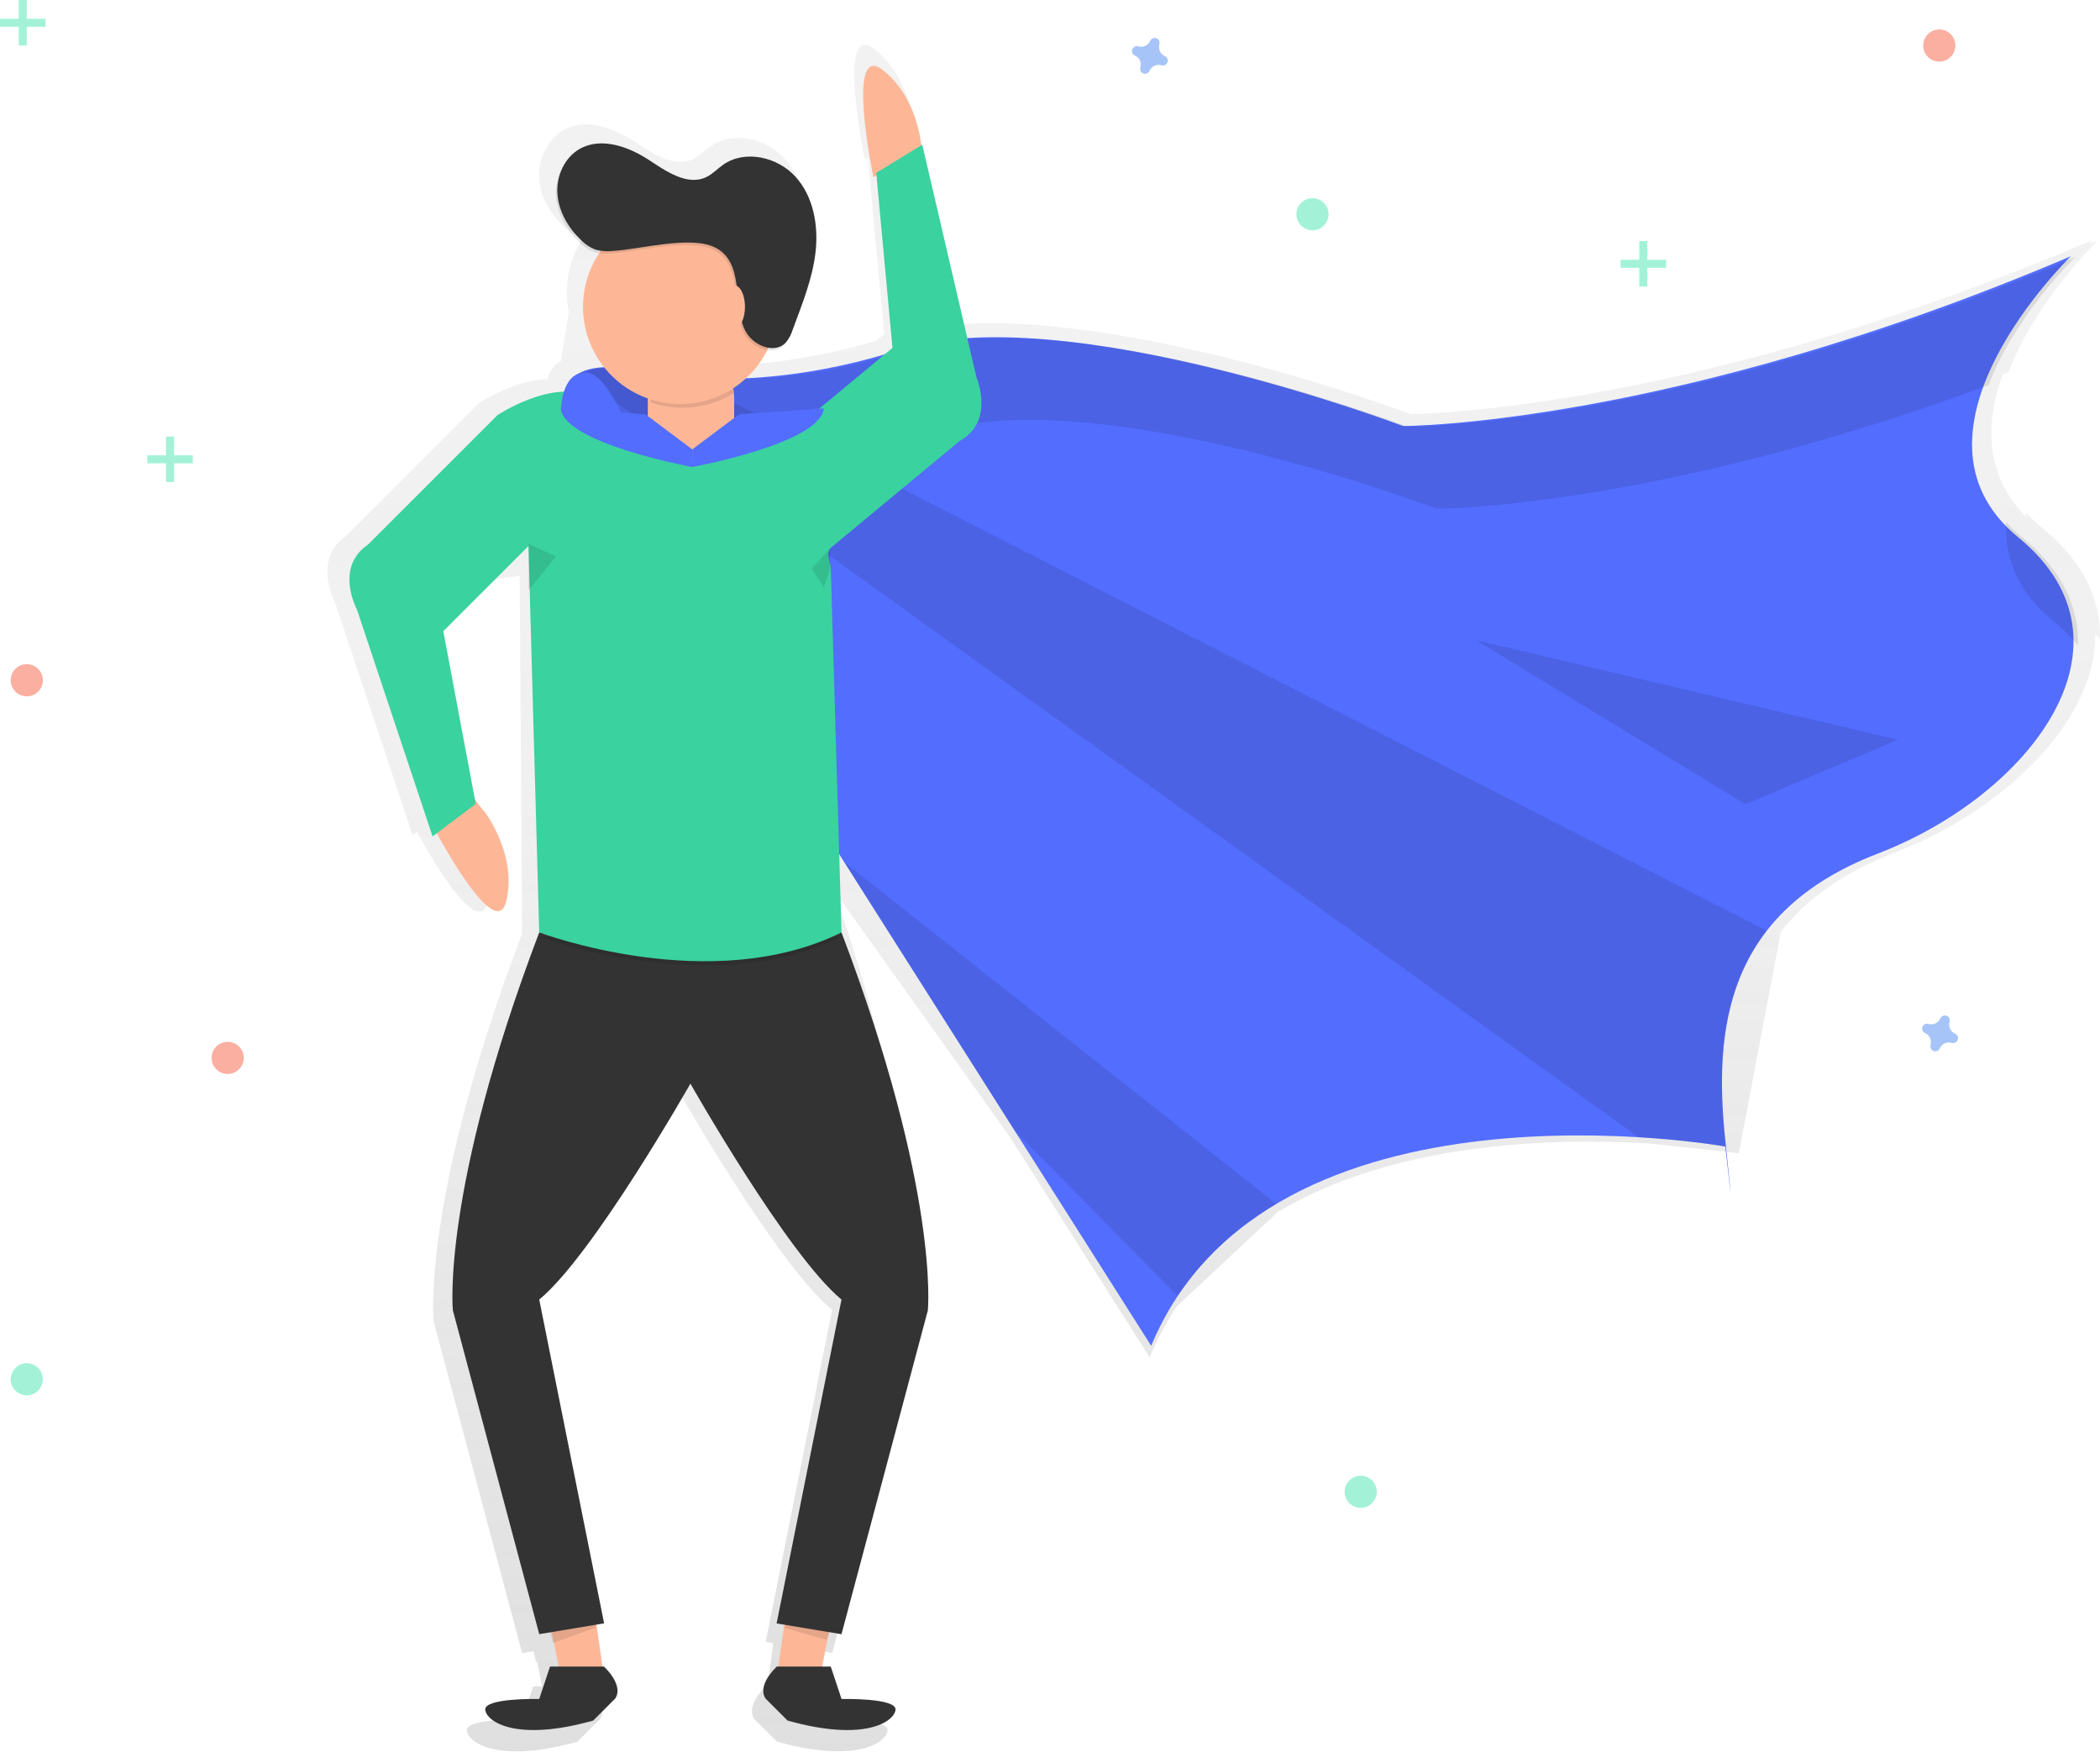
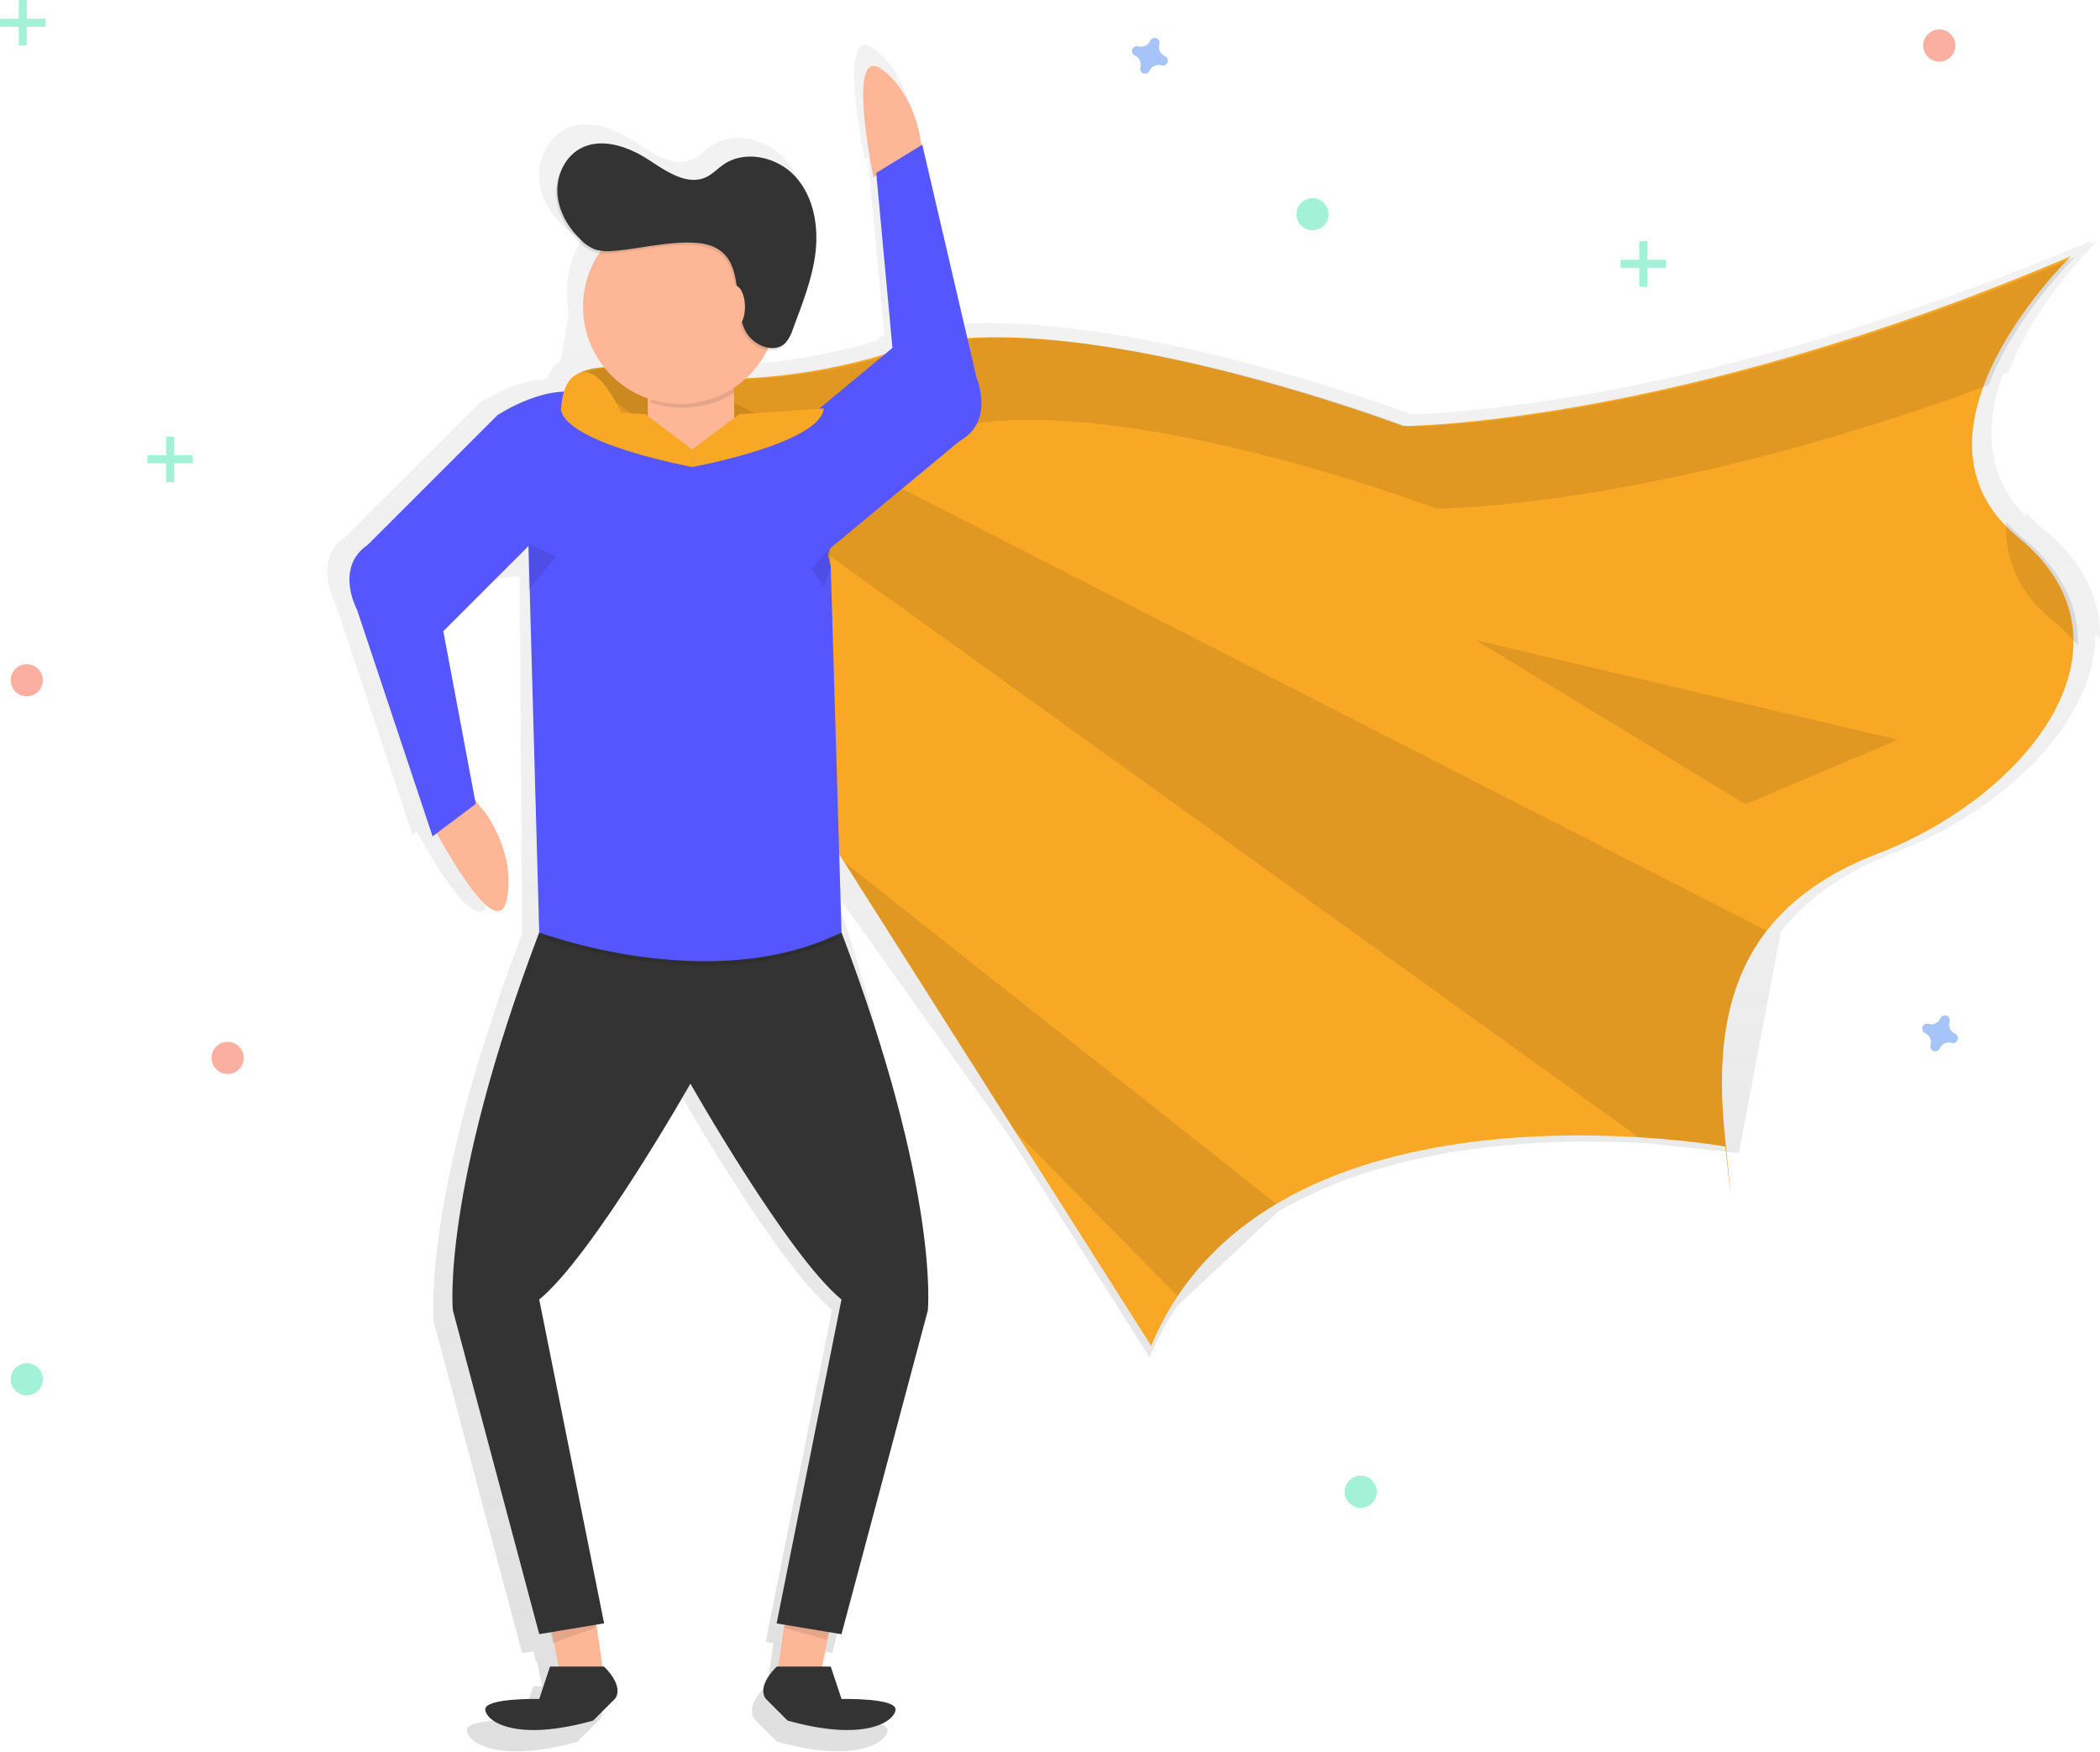
- <svg xmlns="http://www.w3.org/2000/svg" id="1cf4a4b6-30d3-491e-a53d-552d6204f4f6" data-name="Layer 1" width="906.42" height="756" viewBox="0 0 906.42 756">
+ <svg xmlns="http://www.w3.org/2000/svg" width="906.42" height="756" data-name="Layer 1">
  <defs>
-     <linearGradient id="af67113a-287e-4ea5-97c7-bca3f36ab9af" x1="670.67" y1="828" x2="670.67" y2="91.4" gradientUnits="userSpaceOnUse">
-       <stop offset="0" stop-color="gray" stop-opacity="0.25" />
-       <stop offset="0.54" stop-color="gray" stop-opacity="0.12" />
-       <stop offset="1" stop-color="gray" stop-opacity="0.1" />
+     <clipPath transform="translate(-146.79 -72)" id="07e7d08c-c6f9-475f-8fa6-c69f2c72c8fe">
+       <path fill="#f9a826" d="m413.56,230.63s50.57,15.17 121.38,-7.59s217.47,32.87 217.47,32.87s116.32,0 288.28,-73.33c0,0 -78.39,75.86 -22.76,121.38s5.06,111.26 -60.69,136.55s-70.8,75.86 -65.75,123.91s0,2.53 0,2.53s-197.24,-35.4 -247.82,86l-250.34,-394.5s-15.17,-30.34 20.23,-27.82z" data-name="&lt;Clipping Path&gt;" id="c8ed4358-d450-436c-89b2-67b880a93208" />
+     </clipPath>
+     <linearGradient y2="0" x2="0.5" y1="1" x1="0.5" id="af67113a-287e-4ea5-97c7-bca3f36ab9af">
+       <stop stop-opacity="0.25" stop-color="gray" offset="0" />
+       <stop stop-opacity="0.12" stop-color="gray" offset="0.54" />
+       <stop stop-opacity="0.1" stop-color="gray" offset="1" />
    </linearGradient>
-     <clipPath id="07e7d08c-c6f9-475f-8fa6-c69f2c72c8fe" transform="translate(-146.79 -72)">
-       <path id="c8ed4358-d450-436c-89b2-67b880a93208" data-name="&lt;Clipping Path&gt;" d="M413.56,230.63s50.57,15.17,121.38-7.59,217.47,32.87,217.47,32.87,116.32,0,288.28-73.33c0,0-78.39,75.86-22.76,121.38s5.06,111.26-60.69,136.55-70.8,75.86-65.75,123.91,0,2.53,0,2.53-197.24-35.4-247.82,86L393.33,258.45S378.16,228.11,413.56,230.63Z" fill="#536dfe" />
-     </clipPath>
  </defs>
-   <path d="M1028.76,300.38a65.25,65.25,0,0,1-7.44-7.1c0,.61,0,1.22,0,1.83-18.17-18.54-17.53-41-10.09-61.49l2.46-.91c11.68-30.88,38.45-56.78,38.45-56.78l-4,1.68c1.24-1.28,1.95-2,1.95-2-166,70.81-281.5,74.94-294.38,75.18-7.94-3-73.36-26.82-136.65-35.7-19.91-2.89-39.68-4.34-57.44-3.22l-19.94-85.61-.38.23c-.93-7.34-4.38-23.32-17-33.23C507.45,80.1,520,140.65,520,140.65l1.38-.65,7.06,76.24L525,219.12a262.06,262.06,0,0,1-61.32,10.57A43.15,43.15,0,0,0,473,217.26a8.29,8.29,0,0,0,7.51-2.23,10.19,10.19,0,0,0,1.65-2.31,22,22,0,0,0,2.2-4.73c4.14-11.12,8.66-22.27,10-34.05s-.86-24.56-8.79-33.39-22.39-12.19-32.1-5.37c-2.51,1.76-4.64,4.1-7.4,5.44-8.41,4.07-17.74-2.53-25.57-7.63-9.1-5.93-21.12-10.18-30.55-4.8a18.7,18.7,0,0,0-7,7.18,22.84,22.84,0,0,0-3.47,13.75c.54,7.77,4.73,15,10.34,20.36a17.65,17.65,0,0,0,6.77,4.42,12.56,12.56,0,0,0,2,.44,43.11,43.11,0,0,0-6.26,32.46l-3.49,21.12c-3.1,1.45-4.83,4.62-5.8,7.72-14.59.43-29.52,10.43-29.52,10.43l-57.34,57.34c-14.87,10.09-4.78,28.67-4.78,28.67l33.45,100.35,1.85-1.38c6.86,12.5,27,47,30.87,29.8,4.73-20.84-10-39.76-10-39.76l-.18,0-3.81-4.9-14-74.6L347.29,324l23.8-3.47L372.15,475c-43.54,114.69-38.23,167.25-38.23,167.25l38.23,143.36,4.88-.81,1.18,4.72.43-.15,2.12,10.58h-3.82l-4.78,14.34s-24.42-.53-23.89,4.78,13.81,14.34,47.79,4.78l9.56-9.56s4.78-4.78-4.78-14.34h-.68l-2.65-18.56,3.33-.56L372.15,637.44c23.89-19.65,66.9-95.57,66.9-95.57s43,75.93,66.9,95.57L477.28,780.79l3.33.56L478,799.91h-.68c-9.56,9.56-4.78,14.34-4.78,14.34l9.56,9.56c34,9.56,47.26.53,47.79-4.78S506,814.25,506,814.25l-4.78-14.34h-3.82l2.75-13.76.49-1.47,5.36.89,38.23-143.36s-.71-82.83-37.83-186.37l76.26,106.94L643,657.92a129.34,129.34,0,0,1,11.73-22l43.66-40.79c50.75-30.19,118.5-32,160.34-29.51l38.58,4.17,18.14-95.56c10.57-13.61,26.26-25.35,49.07-34.13,47.32-18.2,87-56.84,86.68-94.41.69.77,1.36,1.54,2,2.32C1053.69,331.39,1046.48,314.89,1028.76,300.38ZM505,442.13l-.05-1.76,2.2,3.46Z" transform="translate(-146.79 -72)" fill="url(#af67113a-287e-4ea5-97c7-bca3f36ab9af)" />
-   <path d="M355.67,422l-.18,0L347,411.05l-13.74,13.74,1.52,2.28-1.73.42s27.73,53.56,32.35,33.23S355.67,422,355.67,422Z" transform="translate(-146.79 -72)" fill="#fdb797" />
-   <path id="83eae6ee-46c5-4585-a2a2-a187faac01c1" data-name="&lt;Clipping Path&gt;" d="M413.56,230.63s50.57,15.17,121.38-7.59,217.47,32.87,217.47,32.87,116.32,0,288.28-73.33c0,0-78.39,75.86-22.76,121.38s5.06,111.26-60.69,136.55-70.8,75.86-65.75,123.91,0,2.53,0,2.53-197.24-35.4-247.82,86L393.33,258.45S378.16,228.11,413.56,230.63Z" transform="translate(-146.79 -72)" fill="#536dfe" />
-   <g clip-path="url(#07e7d08c-c6f9-475f-8fa6-c69f2c72c8fe)">
-     <polygon points="141.46 84.18 771.11 536.82 809.04 425.56 141.46 84.18" opacity="0.1" />
-     <polygon points="179.39 225.79 528.35 579.81 578.93 541.88 179.39 225.79" opacity="0.1" />
-   </g>
-   <g opacity="0.1">
-     <path d="M428.17,266.32s50.57,15.17,121.38-7.59S767,291.61,767,291.61s94.1,0,238.14-53.36c11.39-30.12,37.49-55.38,37.49-55.38-172,73.33-288.28,73.33-288.28,73.33s-146.67-55.63-217.47-32.87-121.38,7.59-121.38,7.59c-35.4-2.53-20.23,27.82-20.23,27.82l10.41,16.41C407.85,269.62,413.9,265.3,428.17,266.32Z" transform="translate(-146.79 -72)" />
-     <path d="M1019.9,304.25a63.64,63.64,0,0,1-7.26-6.93c-.58,14.93,4.57,29.78,19.9,42.33a78.94,78.94,0,0,1,11.18,11.06C1044.21,334.49,1037.18,318.39,1019.9,304.25Z" transform="translate(-146.79 -72)" />
-   </g>
-   <polygon points="358.58 700.77 353.92 724.08 335.27 724.08 339.94 691.45 358.58 700.77" fill="#fdb797" />
-   <polygon points="358.2 703.99 356.89 707.93 338.5 702.68 339.81 700.05 358.2 703.99" opacity="0.1" />
-   <polygon points="237.41 700.77 242.07 724.08 260.71 724.08 256.05 691.45 237.41 700.77" fill="#fdb797" />
-   <polygon points="237.34 703.99 238.65 709.24 257.05 702.68 257.05 700.05 237.34 703.99" opacity="0.1" />
-   <path d="M544.82,138.49s-.52-23.36-16.93-36.22-4.13,46.19-4.13,46.19Z" transform="translate(-146.79 -72)" fill="#fdb797" />
-   <path d="M407.5,791.42H384.2l-4.66,14s-23.82-.52-23.3,4.66,13.46,14,46.6,4.66l9.32-9.32S416.82,800.74,407.5,791.42Z" transform="translate(-146.79 -72)" fill="#333" />
-   <path d="M482.06,791.42h23.3l4.66,14s23.82-.52,23.3,4.66-13.46,14-46.6,4.66l-9.32-9.32S472.74,800.74,482.06,791.42Z" transform="translate(-146.79 -72)" fill="#333" />
-   <path d="M510,474.51H379.54c-42.46,111.85-37.28,163.12-37.28,163.12l37.28,139.81,28-4.66L379.54,633c23.3-19.16,65.25-93.21,65.25-93.21S486.72,613.8,510,633l-28,139.81,28,4.66,37.28-139.81S552.49,586.36,510,474.51Z" transform="translate(-146.79 -72)" fill="#333" />
-   <path d="M379.54,476.32s74,28,130.49,0H379.54Z" transform="translate(-146.79 -72)" opacity="0.1" />
-   <path d="M375.42,307.19l-37.28,37.28,14,74.57-18.64,14-32.62-97.87s-9.84-18.12,4.66-28l55.93-55.93s24-16.08,40.5-7.84-26.87,63.2-26.87,63.2" transform="translate(-146.79 -72)" fill="#3ad29f" />
-   <path d="M374.87,306.73l4.66,167.78s74,28,130.49,0l-4.66-157.94-1.19-5.22.86-2.57,56-46.44c15.35-8.45,7.24-27.41,7.24-27.41l-23.4-100.47L525,146.64l7,75.54-39.88,33.08-1-.05,0,.25-102.23-4.65" transform="translate(-146.79 -72)" fill="#3ad29f" />
-   <rect x="279.61" y="155.76" width="37.28" height="41.94" rx="15.83" ry="15.83" fill="#fdb797" />
-   <path d="M427.59,245.67a41.93,41.93,0,0,0,36-4,18.71,18.71,0,0,0-17.52-12.29h0A18.7,18.7,0,0,0,427.59,245.67Z" transform="translate(-146.79 -72)" opacity="0.1" />
-   <circle cx="293.59" cy="132.46" r="41.94" fill="#fdb797" />
-   <path d="M411.25,181.33a21.6,21.6,0,0,1-7.8-.44,17.22,17.22,0,0,1-6.6-4.32c-5.48-5.26-9.56-12.28-10.09-19.86s3-15.61,9.57-19.37c9.2-5.24,20.93-1.1,29.8,4.68,7.63,5,16.74,11.41,24.94,7.44,2.69-1.3,4.77-3.59,7.22-5.3,9.47-6.65,23.57-3.37,31.3,5.24s9.9,21.07,8.57,32.57-5.73,22.37-9.77,33.21a16.11,16.11,0,0,1-3.13,5.83c-4.92,5.05-14.13,1.13-17.37-5.13-5.63-10.89,0-29.77-13.3-36.12C444,174.72,422.62,180.59,411.25,181.33Z" transform="translate(-146.79 -72)" opacity="0.1" />
-   <path d="M411.88,180.29a21.6,21.6,0,0,1-7.8-.44,17.22,17.22,0,0,1-6.6-4.32c-5.48-5.26-9.56-12.28-10.09-19.86s3-15.61,9.57-19.37c9.2-5.24,20.93-1.1,29.8,4.68,7.63,5,16.74,11.41,24.94,7.44,2.69-1.3,4.77-3.59,7.22-5.3,9.47-6.65,23.57-3.37,31.3,5.24s9.9,21.07,8.57,32.57S493,203.3,489,214.14a16.11,16.11,0,0,1-3.13,5.83c-4.92,5.05-14.13,1.13-17.37-5.13-5.63-10.89,0-29.77-13.3-36.12C444.66,173.68,423.24,179.56,411.88,180.29Z" transform="translate(-146.79 -72)" fill="#333" />
-   <ellipse cx="316.89" cy="132.46" rx="4.66" ry="9.32" fill="#fdb797" />
-   <polygon points="228.14 234.71 239.97 240.25 228.14 254.71 228.14 234.71" opacity="0.1" />
-   <polygon points="358.2 236.75 350.32 245.51 355.57 253.39 358.64 244.63 358.2 236.75" opacity="0.1" />
-   <path d="M445.59,266v7.59s-55.35-10.11-56.76-25.29l36.53,2.53Z" transform="translate(-146.79 -72)" fill="#536dfe" />
-   <path d="M445.59,266v7.59s55.35-10.11,56.76-25.29l-36.53,2.53Z" transform="translate(-146.79 -72)" fill="#536dfe" />
-   <polygon points="637.09 276.36 819.16 319.35 753.41 347.17 637.09 276.36" opacity="0.1" />
-   <path d="M389,248.67s0-15.89,10.6-15.89,21.19,31.79,21.19,31.79Z" transform="translate(-146.79 -72)" fill="#536dfe" />
-   <circle cx="11.56" cy="293.66" r="6.94" fill="#f55f44" opacity="0.5" />
-   <circle cx="98.27" cy="456.68" r="6.94" fill="#f55f44" opacity="0.5" />
-   <circle cx="837.05" cy="19.65" r="6.94" fill="#f55f44" opacity="0.5" />
-   <path d="M649.59,96.23a4.25,4.25,0,0,1-2.37-5.13,2,2,0,0,0,.09-.47h0a2.13,2.13,0,0,0-3.83-1.41h0a2,2,0,0,0-.24.42A4.25,4.25,0,0,1,638.12,92a2,2,0,0,0-.47-.09h0a2.13,2.13,0,0,0-1.41,3.83h0a2,2,0,0,0,.42.24A4.25,4.25,0,0,1,639,101.1a2,2,0,0,0-.09.47h0a2.13,2.13,0,0,0,3.83,1.41h0a2,2,0,0,0,.24-.42,4.25,4.25,0,0,1,5.13-2.37,2,2,0,0,0,.47.09h0A2.13,2.13,0,0,0,650,96.46h0A2,2,0,0,0,649.59,96.23Z" transform="translate(-146.79 -72)" fill="#4d8af0" opacity="0.5" />
-   <path d="M990.65,518.22a4.25,4.25,0,0,1-2.37-5.13,2,2,0,0,0,.09-.47h0a2.13,2.13,0,0,0-3.83-1.41h0a2,2,0,0,0-.24.42,4.25,4.25,0,0,1-5.13,2.37,2,2,0,0,0-.47-.09h0a2.13,2.13,0,0,0-1.41,3.83h0a2,2,0,0,0,.42.24,4.25,4.25,0,0,1,2.37,5.13,2,2,0,0,0-.09.47h0a2.13,2.13,0,0,0,3.83,1.41h0a2,2,0,0,0,.24-.42,4.25,4.25,0,0,1,5.13-2.37,2,2,0,0,0,.47.09h0a2.13,2.13,0,0,0,1.41-3.83h0A2,2,0,0,0,990.65,518.22Z" transform="translate(-146.79 -72)" fill="#4d8af0" opacity="0.5" />
-   <circle cx="587.32" cy="643.97" r="6.94" fill="#47e6b1" opacity="0.5" />
-   <circle cx="11.56" cy="595.42" r="6.94" fill="#47e6b1" opacity="0.5" />
-   <circle cx="566.51" cy="92.49" r="6.94" fill="#47e6b1" opacity="0.5" />
-   <g opacity="0.5">
-     <rect x="8.09" width="3.47" height="19.65" fill="#47e6b1" />
-     <rect x="154.88" y="72" width="3.47" height="19.65" transform="translate(91.65 -146.79) rotate(90)" fill="#47e6b1" />
-   </g>
-   <g opacity="0.5">
-     <rect x="71.68" y="188.45" width="3.47" height="19.65" fill="#47e6b1" />
-     <rect x="218.47" y="260.45" width="3.47" height="19.65" transform="translate(343.69 -21.93) rotate(90)" fill="#47e6b1" />
-   </g>
-   <g opacity="0.5">
-     <rect x="707.56" y="104.05" width="3.47" height="19.65" fill="#47e6b1" />
-     <rect x="854.35" y="176.05" width="3.47" height="19.65" transform="translate(895.18 -742.21) rotate(90)" fill="#47e6b1" />
+   <g>
+     <path id="svg_1" fill="url(#af67113a-287e-4ea5-97c7-bca3f36ab9af)" d="m881.97,228.38a65.25,65.25 0 0 1 -7.44,-7.1c0,0.61 0,1.22 0,1.83c-18.17,-18.54 -17.53,-41 -10.09,-61.49l2.46,-0.91c11.68,-30.88 38.45,-56.78 38.45,-56.78l-4,1.68c1.24,-1.28 1.95,-2 1.95,-2c-166,70.81 -281.5,74.94 -294.38,75.18c-7.94,-3 -73.36,-26.82 -136.65,-35.7c-19.91,-2.89 -39.68,-4.34 -57.44,-3.22l-19.94,-85.61l-0.38,0.23c-0.93,-7.34 -4.38,-23.32 -17,-33.23c-16.85,-13.16 -4.3,47.39 -4.3,47.39l1.38,-0.65l7.06,76.24l-3.44,2.88a262.06,262.06 0 0 1 -61.32,10.57a43.15,43.15 0 0 0 9.32,-12.43a8.29,8.29 0 0 0 7.51,-2.23a10.19,10.19 0 0 0 1.65,-2.31a22,22 0 0 0 2.2,-4.73c4.14,-11.12 8.66,-22.27 10,-34.05s-0.86,-24.56 -8.79,-33.39s-22.39,-12.19 -32.1,-5.37c-2.51,1.76 -4.64,4.1 -7.4,5.44c-8.41,4.07 -17.74,-2.53 -25.57,-7.63c-9.1,-5.93 -21.12,-10.18 -30.55,-4.8a18.7,18.7 0 0 0 -7,7.18a22.84,22.84 0 0 0 -3.47,13.75c0.54,7.77 4.73,15 10.34,20.36a17.65,17.65 0 0 0 6.77,4.42a12.56,12.56 0 0 0 2,0.44a43.11,43.11 0 0 0 -6.26,32.46l-3.49,21.12c-3.1,1.45 -4.83,4.62 -5.8,7.72c-14.59,0.43 -29.52,10.43 -29.52,10.43l-57.34,57.34c-14.87,10.09 -4.78,28.67 -4.78,28.67l33.45,100.35l1.85,-1.38c6.86,12.5 27,47 30.87,29.8c4.73,-20.84 -10,-39.76 -10,-39.76l-0.18,0l-3.81,-4.9l-14,-74.6l17.71,-17.59l23.8,-3.47l1.06,154.47c-43.54,114.69 -38.23,167.25 -38.23,167.25l38.23,143.36l4.88,-0.81l1.18,4.72l0.43,-0.15l2.12,10.58l-3.82,0l-4.78,14.34s-24.42,-0.53 -23.89,4.78s13.81,14.34 47.79,4.78l9.56,-9.56s4.78,-4.78 -4.78,-14.34l-0.68,0l-2.65,-18.56l3.33,-0.56l-28.69,-143.39c23.89,-19.65 66.9,-95.57 66.9,-95.57s43,75.93 66.9,95.57l-28.67,143.35l3.33,0.56l-2.61,18.56l-0.68,0c-9.56,9.56 -4.78,14.34 -4.78,14.34l9.56,9.56c34,9.56 47.26,0.53 47.79,-4.78s-23.89,-4.78 -23.89,-4.78l-4.78,-14.34l-3.82,0l2.75,-13.76l0.49,-1.47l5.36,0.89l38.23,-143.36s-0.71,-82.83 -37.83,-186.37l76.26,106.94l60.34,95.14a129.34,129.34 0 0 1 11.73,-22l43.66,-40.79c50.75,-30.19 118.5,-32 160.34,-29.51l38.58,4.17l18.14,-95.56c10.57,-13.61 26.26,-25.35 49.07,-34.13c47.32,-18.2 87,-56.84 86.68,-94.41c0.69,0.77 1.36,1.54 2,2.32c0.49,-16.62 -6.72,-33.12 -24.44,-47.63zm-523.76,141.75l-0.05,-1.76l2.2,3.46l-2.15,-1.7z" />
+     <path id="svg_2" fill="#fdb797" d="m208.88,350l-0.18,0l-8.49,-10.95l-13.74,13.74l1.52,2.28l-1.73,0.42s27.73,53.56 32.35,33.23s-9.73,-38.72 -9.73,-38.72z" />
+     <path fill="#f9a826" d="m266.77,158.63s50.57,15.17 121.38,-7.59s217.47,32.87 217.47,32.87s116.32,0 288.28,-73.33c0,0 -78.39,75.86 -22.76,121.38s5.06,111.26 -60.69,136.55s-70.8,75.86 -65.75,123.91s0,2.53 0,2.53s-197.24,-35.4 -247.82,86l-250.34,-394.5s-15.17,-30.34 20.23,-27.82z" data-name="&lt;Clipping Path&gt;" id="83eae6ee-46c5-4585-a2a2-a187faac01c1" />
+     <g id="svg_3" clip-path="url(#07e7d08c-c6f9-475f-8fa6-c69f2c72c8fe)">
+       <polygon id="svg_4" opacity="0.1" points="141.46 84.18 771.11 536.82 809.04 425.56 141.46 84.18" />
+       <polygon id="svg_5" opacity="0.1" points="179.39 225.79 528.35 579.81 578.93 541.88 179.39 225.79" />
+     </g>
+     <g id="svg_6" opacity="0.1">
+       <path id="svg_7" d="m281.38,194.32s50.57,15.17 121.38,-7.59s217.45,32.88 217.45,32.88s94.1,0 238.14,-53.36c11.39,-30.12 37.49,-55.38 37.49,-55.38c-172,73.33 -288.28,73.33 -288.28,73.33s-146.67,-55.63 -217.47,-32.87s-121.38,7.59 -121.38,7.59c-35.4,-2.53 -20.23,27.82 -20.23,27.82l10.41,16.41c2.17,-5.53 8.22,-9.85 22.49,-8.83z" />
+       <path id="svg_8" d="m873.11,232.25a63.64,63.64 0 0 1 -7.26,-6.93c-0.58,14.93 4.57,29.78 19.9,42.33a78.94,78.94 0 0 1 11.18,11.06c0.49,-16.22 -6.54,-32.32 -23.82,-46.46z" />
+     </g>
+     <polygon id="svg_9" fill="#fdb797" points="358.58 700.77 353.92 724.08 335.27 724.08 339.94 691.45 358.58 700.77" />
+     <polygon id="svg_10" opacity="0.1" points="358.2 703.99 356.89 707.93 338.5 702.68 339.81 700.05 358.2 703.99" />
+     <polygon id="svg_11" fill="#fdb797" points="237.41 700.77 242.07 724.08 260.71 724.08 256.05 691.45 237.41 700.77" />
+     <polygon id="svg_12" opacity="0.1" points="237.34 703.99 238.65 709.24 257.05 702.68 257.05 700.05 237.34 703.99" />
+     <path id="svg_13" fill="#fdb797" d="m398.03,66.49s-0.52,-23.36 -16.93,-36.22s-4.13,46.19 -4.13,46.19l21.06,-9.97z" />
+     <path id="svg_14" fill="#333" d="m260.71,719.42l-23.3,0l-4.66,14s-23.82,-0.52 -23.3,4.66s13.46,14 46.6,4.66l9.32,-9.32s4.66,-4.68 -4.66,-14z" />
+     <path id="svg_15" fill="#333" d="m335.27,719.42l23.3,0l4.66,14s23.82,-0.52 23.3,4.66s-13.46,14 -46.6,4.66l-9.32,-9.32s-4.66,-4.68 4.66,-14z" />
+     <path id="svg_16" fill="#333" d="m363.21,402.51l-130.46,0c-42.46,111.85 -37.28,163.12 -37.28,163.12l37.28,139.81l28,-4.66l-28,-139.78c23.3,-19.16 65.25,-93.21 65.25,-93.21s41.93,74.01 65.21,93.21l-28,139.81l28,4.66l37.28,-139.81s5.21,-51.3 -37.28,-163.15z" />
+     <path id="svg_17" opacity="0.1" d="m232.75,404.32s74,28 130.49,0l-130.49,0z" />
+     <path id="svg_18" fill="#5656ff" d="m228.63,235.19l-37.28,37.28l14,74.57l-18.64,14l-32.62,-97.87s-9.84,-18.12 4.66,-28l55.93,-55.93s24,-16.08 40.5,-7.84s-26.87,63.2 -26.87,63.2" />
+     <path id="svg_19" fill="#5656ff" d="m228.08,234.73l4.66,167.78s74,28 130.49,0l-4.66,-157.94l-1.19,-5.22l0.86,-2.57l56,-46.44c15.35,-8.45 7.24,-27.41 7.24,-27.41l-23.4,-100.47l-19.87,12.18l7,75.54l-39.88,33.08l-1,-0.05l0,0.25l-102.23,-4.65" />
+     <rect id="svg_20" fill="#fdb797" ry="15.83" rx="15.83" height="41.94" width="37.28" y="155.76" x="279.61" />
+     <path id="svg_21" opacity="0.1" d="m280.8,173.67a41.93,41.93 0 0 0 36,-4a18.71,18.71 0 0 0 -17.52,-12.29l0,0a18.7,18.7 0 0 0 -18.48,16.29z" />
+     <circle id="svg_22" fill="#fdb797" r="41.94" cy="132.46" cx="293.59" />
+     <path id="svg_23" opacity="0.1" d="m264.46,109.33a21.6,21.6 0 0 1 -7.8,-0.44a17.22,17.22 0 0 1 -6.6,-4.32c-5.48,-5.26 -9.56,-12.28 -10.09,-19.86s3,-15.61 9.57,-19.37c9.2,-5.24 20.93,-1.1 29.8,4.68c7.63,5 16.74,11.41 24.94,7.44c2.69,-1.3 4.77,-3.59 7.22,-5.3c9.47,-6.65 23.57,-3.37 31.3,5.24s9.9,21.07 8.57,32.57s-5.73,22.37 -9.77,33.21a16.11,16.11 0 0 1 -3.13,5.83c-4.92,5.05 -14.13,1.13 -17.37,-5.13c-5.63,-10.89 0,-29.77 -13.3,-36.12c-10.59,-5.04 -31.97,0.83 -43.34,1.57z" />
+     <path id="svg_24" fill="#333" d="m265.09,108.29a21.6,21.6 0 0 1 -7.8,-0.44a17.22,17.22 0 0 1 -6.6,-4.32c-5.48,-5.26 -9.56,-12.28 -10.09,-19.86s3,-15.61 9.57,-19.37c9.2,-5.24 20.93,-1.1 29.8,4.68c7.63,5 16.74,11.41 24.94,7.44c2.69,-1.3 4.77,-3.59 7.22,-5.3c9.47,-6.65 23.57,-3.37 31.3,5.24s9.9,21.07 8.57,32.57s-5.79,22.37 -9.79,33.21a16.11,16.11 0 0 1 -3.13,5.83c-4.92,5.05 -14.13,1.13 -17.37,-5.13c-5.63,-10.89 0,-29.77 -13.3,-36.12c-10.54,-5.04 -31.96,0.84 -43.32,1.57z" />
+     <ellipse id="svg_25" fill="#fdb797" ry="9.32" rx="4.66" cy="132.46" cx="316.89" />
+     <polygon id="svg_26" opacity="0.1" points="228.14 234.71 239.97 240.25 228.14 254.71 228.14 234.71" />
+     <polygon id="svg_27" opacity="0.1" points="358.2 236.75 350.32 245.51 355.57 253.39 358.64 244.63 358.2 236.75" />
+     <path id="svg_28" fill="#f9a826" d="m298.8,194l0,7.59s-55.35,-10.11 -56.76,-25.29l36.53,2.53l20.23,15.17z" />
+     <path id="svg_29" fill="#f9a826" d="m298.8,194l0,7.59s55.35,-10.11 56.76,-25.29l-36.53,2.53l-20.23,15.17z" />
+     <polygon id="svg_30" opacity="0.1" points="637.09 276.36 819.16 319.35 753.41 347.17 637.09 276.36" />
+     <path id="svg_31" fill="#f9a826" d="m242.21,176.67s0,-15.89 10.6,-15.89s21.19,31.79 21.19,31.79l-31.79,-15.9z" />
+     <circle id="svg_32" opacity="0.5" fill="#f55f44" r="6.94" cy="293.66" cx="11.56" />
+     <circle id="svg_33" opacity="0.5" fill="#f55f44" r="6.94" cy="456.68" cx="98.27" />
+     <circle id="svg_34" opacity="0.5" fill="#f55f44" r="6.94" cy="19.65" cx="837.05" />
+     <path id="svg_35" opacity="0.5" fill="#4d8af0" d="m502.8,24.23a4.25,4.25 0 0 1 -2.37,-5.13a2,2 0 0 0 0.09,-0.47l0,0a2.13,2.13 0 0 0 -3.83,-1.41l0,0a2,2 0 0 0 -0.24,0.42a4.25,4.25 0 0 1 -5.12,2.36a2,2 0 0 0 -0.47,-0.09l0,0a2.13,2.13 0 0 0 -1.41,3.83l0,0a2,2 0 0 0 0.42,0.24a4.25,4.25 0 0 1 2.34,5.12a2,2 0 0 0 -0.09,0.47l0,0a2.13,2.13 0 0 0 3.83,1.41l0,0a2,2 0 0 0 0.24,-0.42a4.25,4.25 0 0 1 5.13,-2.37a2,2 0 0 0 0.47,0.09l0,0a2.13,2.13 0 0 0 1.42,-3.82l0,0a2,2 0 0 0 -0.41,-0.23z" />
+     <path id="svg_36" opacity="0.5" fill="#4d8af0" d="m843.86,446.22a4.25,4.25 0 0 1 -2.37,-5.13a2,2 0 0 0 0.09,-0.47l0,0a2.13,2.13 0 0 0 -3.83,-1.41l0,0a2,2 0 0 0 -0.24,0.42a4.25,4.25 0 0 1 -5.13,2.37a2,2 0 0 0 -0.47,-0.09l0,0a2.13,2.13 0 0 0 -1.41,3.83l0,0a2,2 0 0 0 0.42,0.24a4.25,4.25 0 0 1 2.37,5.13a2,2 0 0 0 -0.09,0.47l0,0a2.13,2.13 0 0 0 3.83,1.41l0,0a2,2 0 0 0 0.24,-0.42a4.25,4.25 0 0 1 5.13,-2.37a2,2 0 0 0 0.47,0.09l0,0a2.13,2.13 0 0 0 1.41,-3.83l0,0a2,2 0 0 0 -0.42,-0.24z" />
+     <circle id="svg_37" opacity="0.5" fill="#47e6b1" r="6.94" cy="643.97" cx="587.32" />
+     <circle id="svg_38" opacity="0.5" fill="#47e6b1" r="6.94" cy="595.42" cx="11.56" />
+     <circle id="svg_39" opacity="0.5" fill="#47e6b1" r="6.94" cy="92.49" cx="566.51" />
+     <g id="svg_40" opacity="0.5">
+       <rect id="svg_41" fill="#47e6b1" height="19.65" width="3.47" x="8.09" />
+       <rect id="svg_42" transform="rotate(90 91.65 -146.79)" fill="#47e6b1" height="19.65" width="3.47" y="-74.79" x="246.53" />
+     </g>
+     <g id="svg_43" opacity="0.5">
+       <rect id="svg_44" fill="#47e6b1" height="19.65" width="3.47" y="188.45" x="71.68" />
+       <rect id="svg_45" transform="rotate(90 343.69 -21.93)" fill="#47e6b1" height="19.65" width="3.47" y="238.52" x="562.16" />
+     </g>
+     <g id="svg_46" opacity="0.5">
+       <rect id="svg_47" fill="#47e6b1" height="19.65" width="3.47" y="104.05" x="707.56" />
+       <rect id="svg_48" transform="rotate(90 895.18 -742.21)" fill="#47e6b1" height="19.65" width="3.47" y="-566.16" x="1749.53" />
+     </g>
  </g>
</svg>
